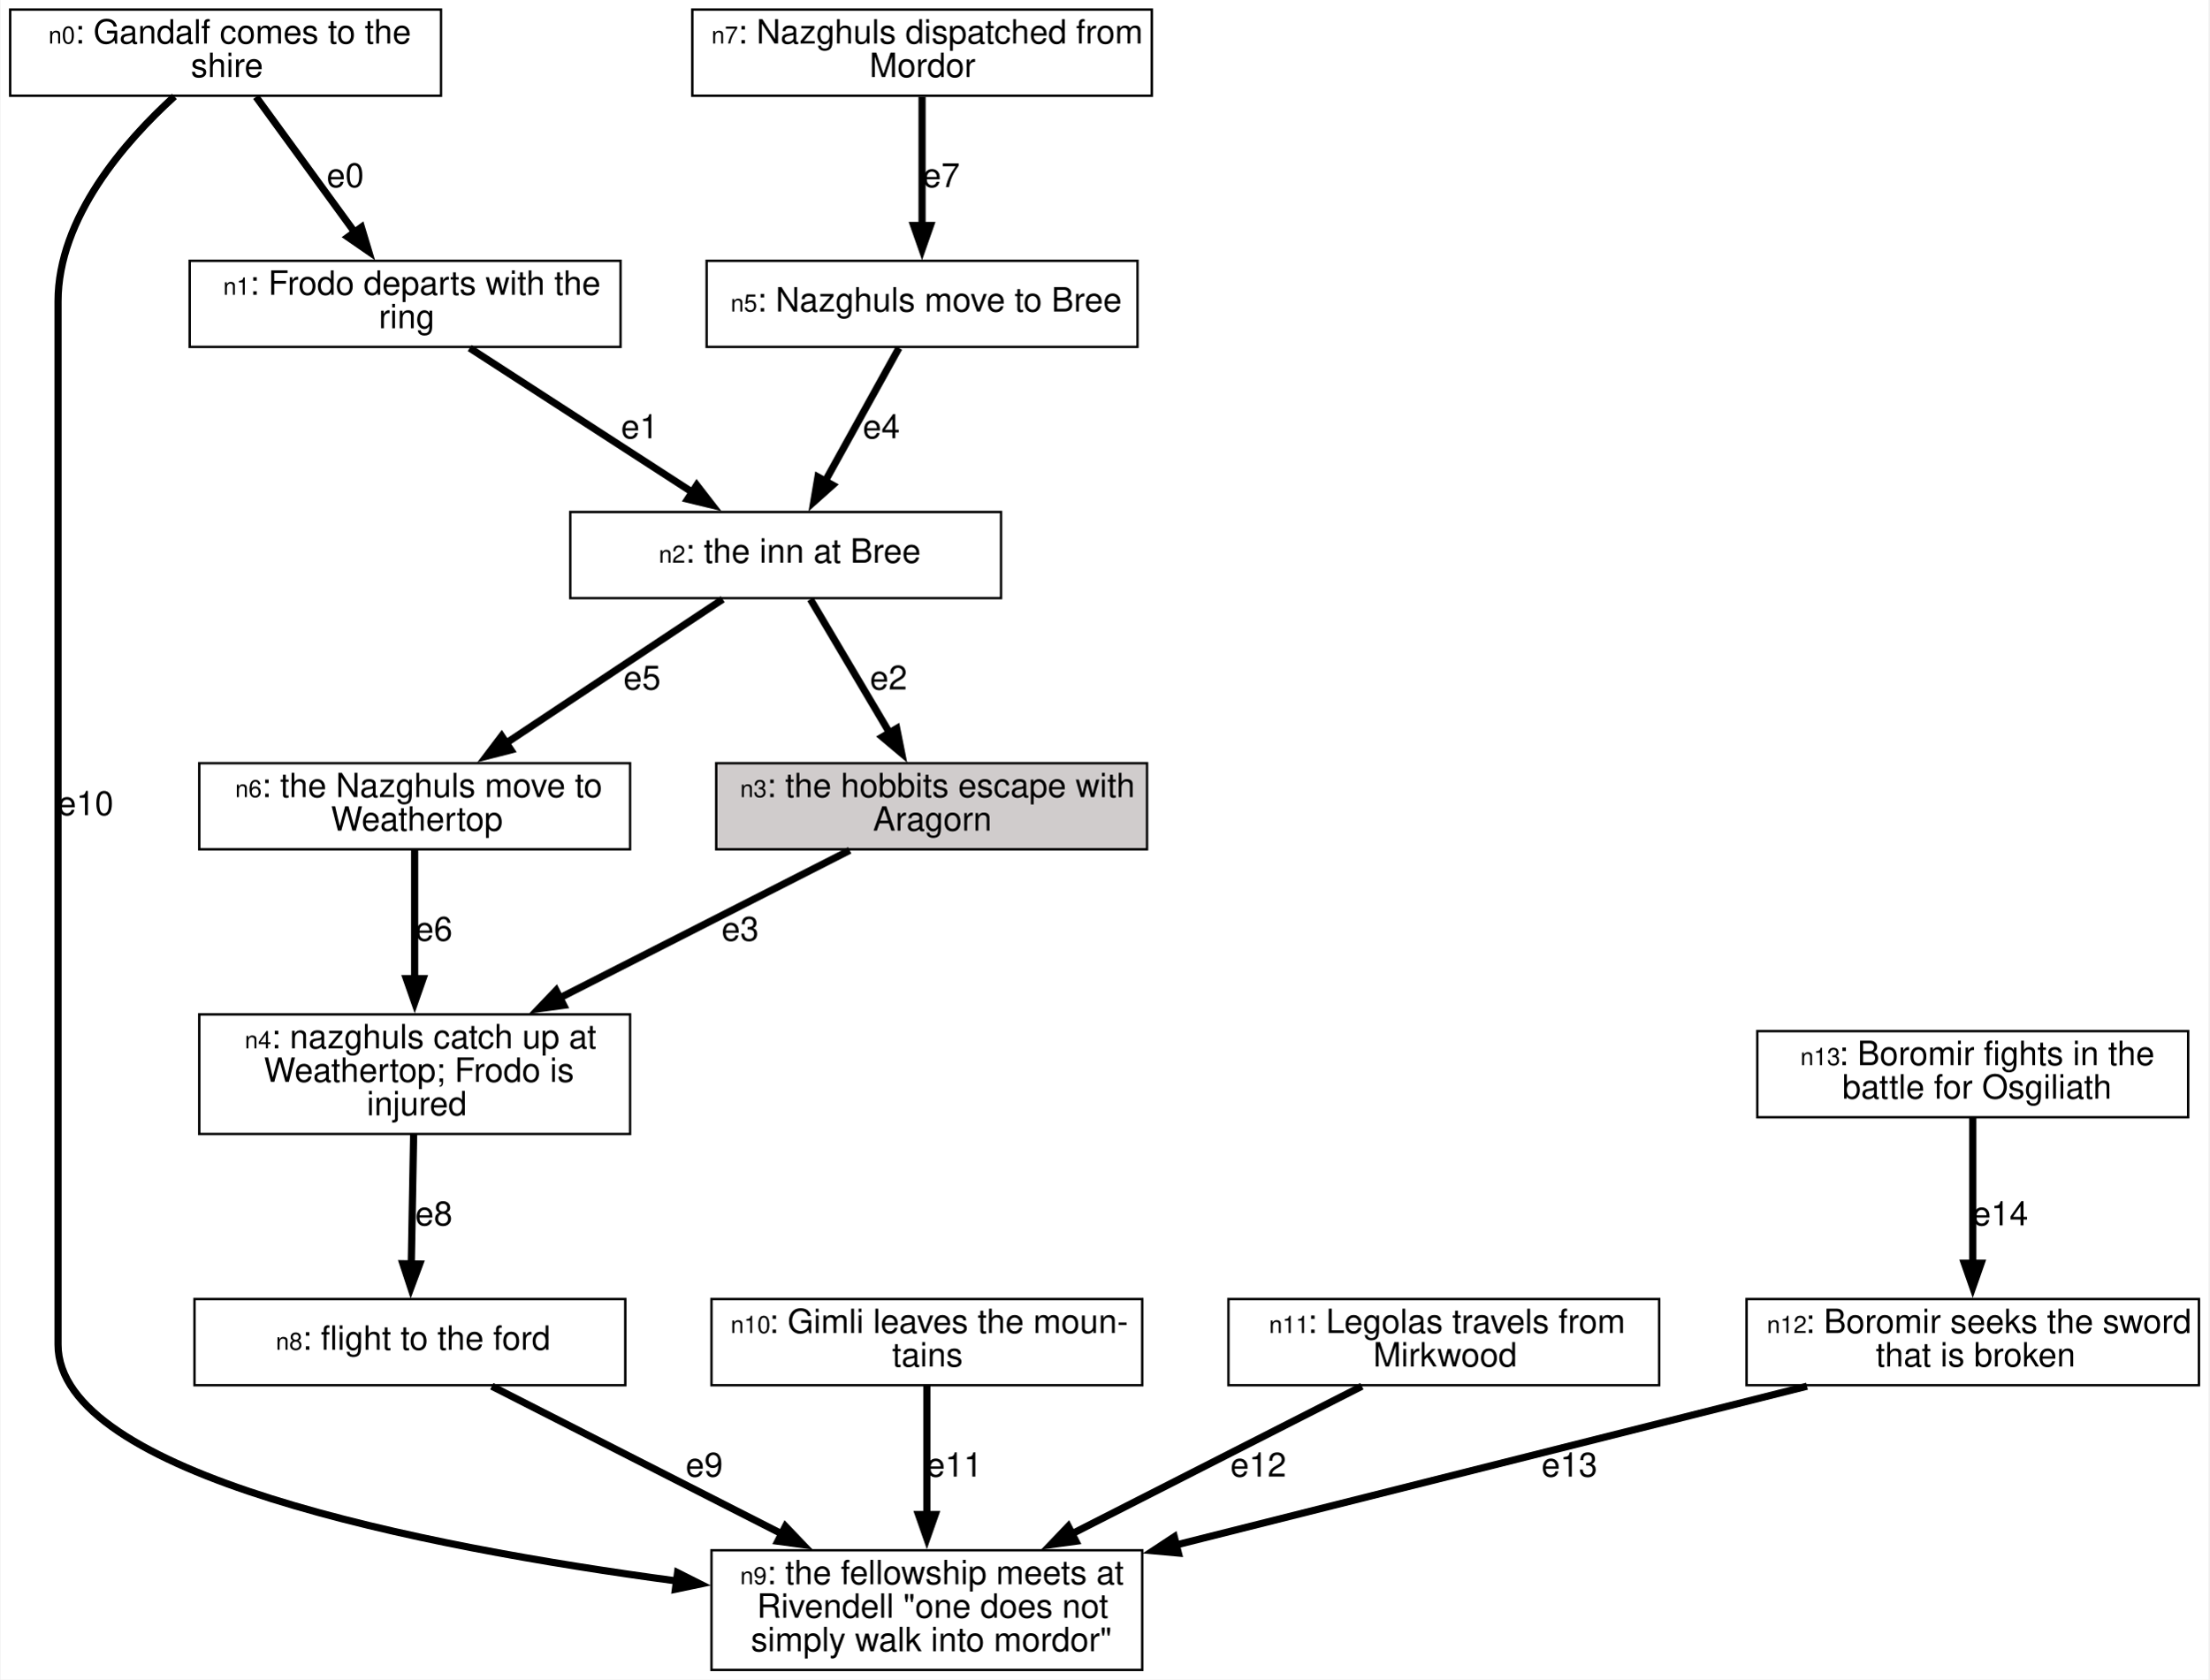
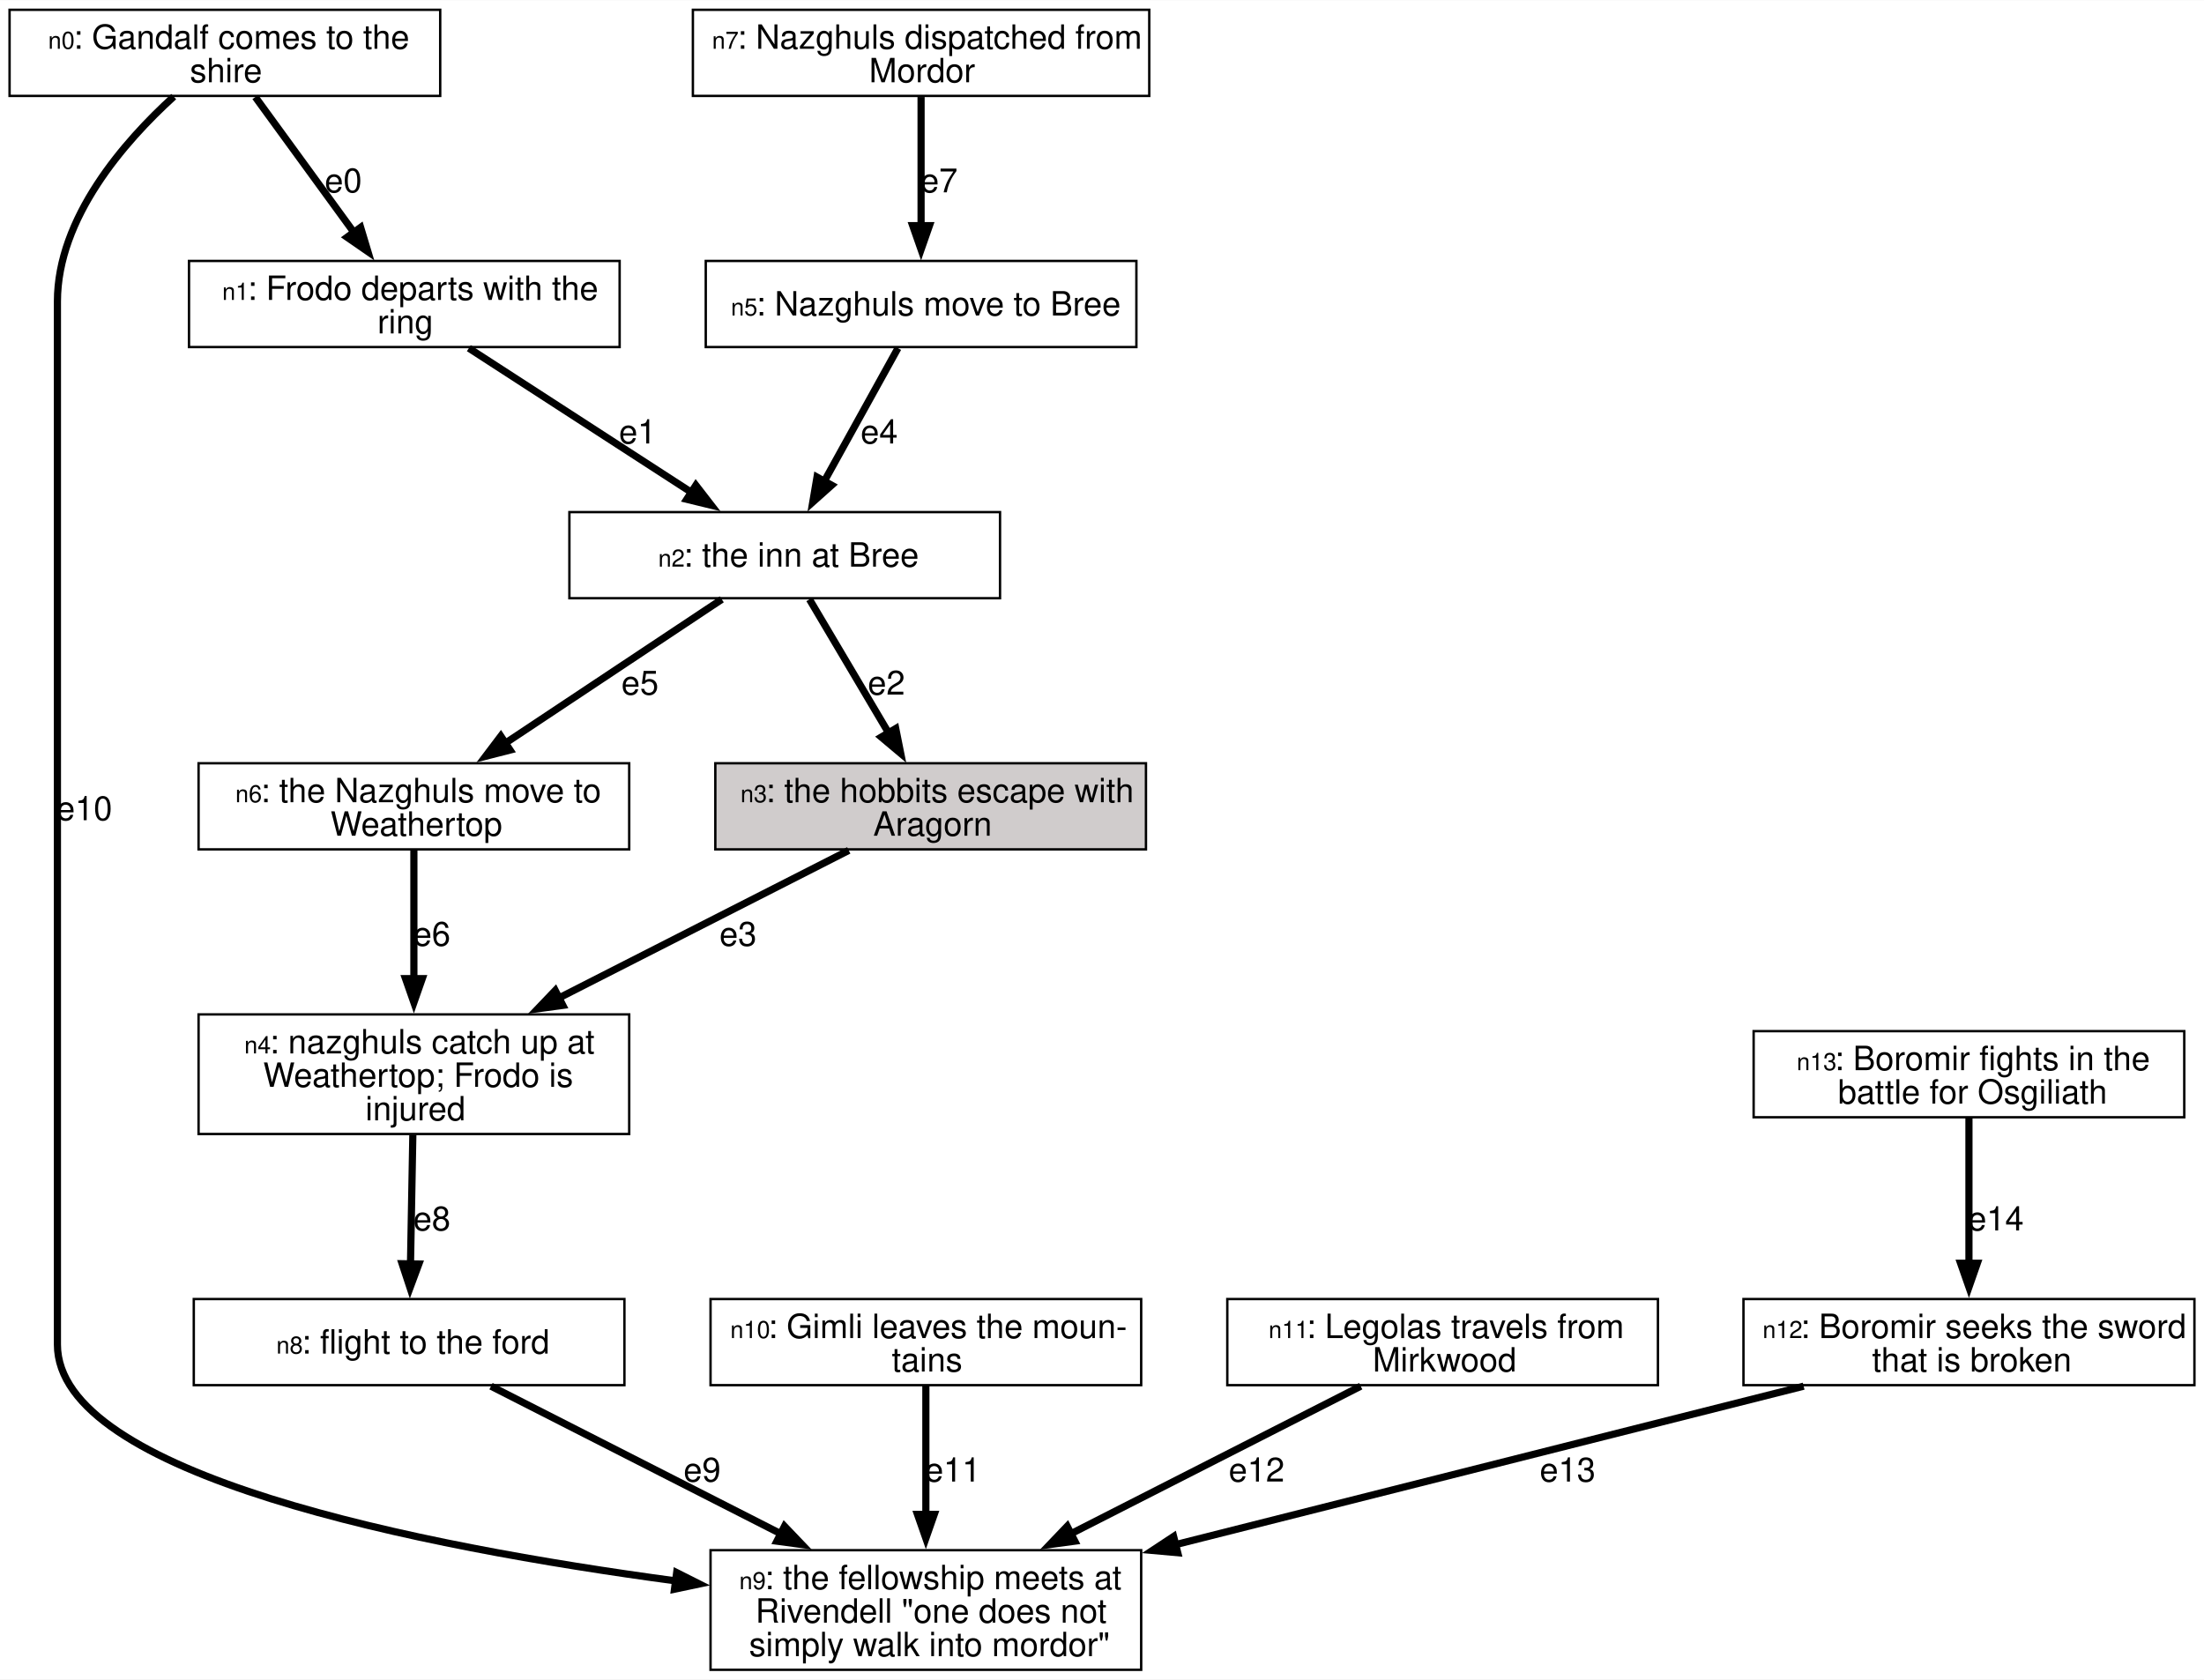
- <svg xmlns="http://www.w3.org/2000/svg" width="923pt" height="702pt" viewBox="0.00 0.00 922.50 702.00">
+ <svg xmlns="http://www.w3.org/2000/svg" width="921pt" height="702pt" viewBox="0.00 0.00 921.25 702.00">
  <g id="graph0" class="graph" transform="scale(1 1) rotate(0) translate(4 698)">
-     <polygon fill="white" stroke="none" points="-4,4 -4,-698 918.5,-698 918.5,4 -4,4" />
+     <polygon fill="white" stroke="none" points="-4,4 -4,-698 917.25,-698 917.25,4 -4,4" />
    <g id="node1" class="node">
      <polygon fill="#ffffff" stroke="black" points="180,-694 0,-694 0,-658 180,-658 180,-694" />
-       <text text-anchor="start" x="16" y="-679.8" font-family="Helvetica,sans-Serif" font-size="10.00">n0</text>
-       <text text-anchor="start" x="27" y="-679.8" font-family="Helvetica,sans-Serif" font-size="14.00">: Gandalf comes to the</text>
-       <text text-anchor="start" x="75.5" y="-665.8" font-family="Helvetica,sans-Serif" font-size="14.00">shire</text>
+       <text text-anchor="start" x="16.12" y="-677.7" font-family="Helvetica,sans-Serif" font-size="10.00">n0</text>
+       <text text-anchor="start" x="26.62" y="-677.7" font-family="Helvetica,sans-Serif" font-size="14.00">: Gandalf comes to the</text>
+       <text text-anchor="start" x="75.38" y="-663.7" font-family="Helvetica,sans-Serif" font-size="14.00">shire</text>
    </g>
    <g id="node2" class="node">
      <polygon fill="#ffffff" stroke="black" points="255,-589 75,-589 75,-553 255,-553 255,-589" />
-       <text text-anchor="start" x="89" y="-574.8" font-family="Helvetica,sans-Serif" font-size="10.00">n1</text>
-       <text text-anchor="start" x="100" y="-574.8" font-family="Helvetica,sans-Serif" font-size="14.00">: Frodo departs with the</text>
-       <text text-anchor="start" x="154" y="-560.8" font-family="Helvetica,sans-Serif" font-size="14.00">ring</text>
+       <text text-anchor="start" x="88.88" y="-572.7" font-family="Helvetica,sans-Serif" font-size="10.00">n1</text>
+       <text text-anchor="start" x="99.38" y="-572.7" font-family="Helvetica,sans-Serif" font-size="14.00">: Frodo departs with the</text>
+       <text text-anchor="start" x="153.75" y="-558.7" font-family="Helvetica,sans-Serif" font-size="14.00">ring</text>
    </g>
    <g id="edge1" class="edge">
      <path fill="none" stroke="#000000" stroke-width="3" d="M102.72,-657.53C114,-642.05 130.68,-619.14 143.94,-600.92" />
      <polygon fill="#000000" stroke="#000000" stroke-width="3" points="146.74,-603.03 149.79,-592.89 141.08,-598.91 146.74,-603.03" />
-       <text text-anchor="middle" x="140" y="-619.8" font-family="Helvetica,sans-Serif" font-size="14.00">e0</text>
+       <text text-anchor="middle" x="139.5" y="-617.7" font-family="Helvetica,sans-Serif" font-size="14.00">e0</text>
    </g>
    <g id="node10" class="node">
      <polygon fill="#ffffff" stroke="black" points="473,-50 293,-50 293,0 473,0 473,-50" />
-       <text text-anchor="start" x="305" y="-35.8" font-family="Helvetica,sans-Serif" font-size="10.00">n9</text>
-       <text text-anchor="start" x="316" y="-35.8" font-family="Helvetica,sans-Serif" font-size="14.00">: the fellowship meets at</text>
-       <text text-anchor="start" x="312" y="-21.8" font-family="Helvetica,sans-Serif" font-size="14.00">Rivendell "one does not</text>
-       <text text-anchor="start" x="309.5" y="-7.8" font-family="Helvetica,sans-Serif" font-size="14.00">simply walk into mordor"</text>
+       <text text-anchor="start" x="305" y="-33.7" font-family="Helvetica,sans-Serif" font-size="10.00">n9</text>
+       <text text-anchor="start" x="315.5" y="-33.7" font-family="Helvetica,sans-Serif" font-size="14.00">: the fellowship meets at</text>
+       <text text-anchor="start" x="311.75" y="-19.7" font-family="Helvetica,sans-Serif" font-size="14.00">Rivendell "one does not</text>
+       <text text-anchor="start" x="309.12" y="-5.7" font-family="Helvetica,sans-Serif" font-size="14.00">simply walk into mordor"</text>
    </g>
    <g id="edge11" class="edge">
      <path fill="none" stroke="#000000" stroke-width="3" d="M68.62,-657.7C48.03,-638.97 20,-607.03 20,-572 20,-572 20,-572 20,-136 20,-81.57 171.4,-51.56 278.64,-37.14" />
      <polygon fill="#000000" stroke="#000000" stroke-width="3" points="278.84,-40.64 288.3,-35.88 277.93,-33.7 278.84,-40.64" />
-       <text text-anchor="middle" x="31.5" y="-357.3" font-family="Helvetica,sans-Serif" font-size="14.00">e10</text>
+       <text text-anchor="middle" x="31.25" y="-355.2" font-family="Helvetica,sans-Serif" font-size="14.00">e10</text>
    </g>
    <g id="node3" class="node">
      <polygon fill="#ffffff" stroke="black" points="414,-484 234,-484 234,-448 414,-448 414,-484" />
-       <text text-anchor="start" x="271" y="-462.8" font-family="Helvetica,sans-Serif" font-size="10.00">n2</text>
-       <text text-anchor="start" x="282" y="-462.8" font-family="Helvetica,sans-Serif" font-size="14.00">: the inn at Bree</text>
+       <text text-anchor="start" x="271.12" y="-461.2" font-family="Helvetica,sans-Serif" font-size="10.00">n2</text>
+       <text text-anchor="start" x="281.62" y="-461.2" font-family="Helvetica,sans-Serif" font-size="14.00">: the inn at Bree</text>
    </g>
    <g id="edge2" class="edge">
      <path fill="none" stroke="#000000" stroke-width="3" d="M191.97,-552.53C217.52,-535.98 256.16,-510.94 285.05,-492.23" />
      <polygon fill="#000000" stroke="#000000" stroke-width="3" points="286.86,-495.23 293.35,-486.85 283.05,-489.35 286.86,-495.23" />
-       <text text-anchor="middle" x="263" y="-514.8" font-family="Helvetica,sans-Serif" font-size="14.00">e1</text>
+       <text text-anchor="middle" x="262.5" y="-512.7" font-family="Helvetica,sans-Serif" font-size="14.00">e1</text>
    </g>
    <g id="node4" class="node">
      <polygon fill="#d0cccc" stroke="black" points="475,-379 295,-379 295,-343 475,-343 475,-379" />
-       <text text-anchor="start" x="305" y="-364.8" font-family="Helvetica,sans-Serif" font-size="10.00">n3</text>
-       <text text-anchor="start" x="316" y="-364.8" font-family="Helvetica,sans-Serif" font-size="14.00">: the hobbits escape with</text>
-       <text text-anchor="start" x="360.5" y="-350.8" font-family="Helvetica,sans-Serif" font-size="14.00">Aragorn</text>
+       <text text-anchor="start" x="305.5" y="-362.7" font-family="Helvetica,sans-Serif" font-size="10.00">n3</text>
+       <text text-anchor="start" x="316" y="-362.7" font-family="Helvetica,sans-Serif" font-size="14.00">: the hobbits escape with</text>
+       <text text-anchor="start" x="361" y="-348.7" font-family="Helvetica,sans-Serif" font-size="14.00">Aragorn</text>
    </g>
    <g id="edge3" class="edge">
      <path fill="none" stroke="#000000" stroke-width="3" d="M334.35,-447.53C343.38,-432.27 356.69,-409.8 367.4,-391.71" />
      <polygon fill="#000000" stroke="#000000" stroke-width="3" points="370.41,-393.51 372.49,-383.12 364.38,-389.94 370.41,-393.51" />
-       <text text-anchor="middle" x="367" y="-409.8" font-family="Helvetica,sans-Serif" font-size="14.00">e2</text>
+       <text text-anchor="middle" x="366.5" y="-407.7" font-family="Helvetica,sans-Serif" font-size="14.00">e2</text>
    </g>
    <g id="node7" class="node">
      <polygon fill="#ffffff" stroke="black" points="259,-379 79,-379 79,-343 259,-343 259,-379" />
-       <text text-anchor="start" x="94" y="-364.8" font-family="Helvetica,sans-Serif" font-size="10.00">n6</text>
-       <text text-anchor="start" x="105" y="-364.8" font-family="Helvetica,sans-Serif" font-size="14.00">: the Nazghuls move to</text>
-       <text text-anchor="start" x="134" y="-350.8" font-family="Helvetica,sans-Serif" font-size="14.00">Weathertop</text>
+       <text text-anchor="start" x="94.38" y="-362.7" font-family="Helvetica,sans-Serif" font-size="10.00">n6</text>
+       <text text-anchor="start" x="104.88" y="-362.7" font-family="Helvetica,sans-Serif" font-size="14.00">: the Nazghuls move to</text>
+       <text text-anchor="start" x="134.12" y="-348.7" font-family="Helvetica,sans-Serif" font-size="14.00">Weathertop</text>
    </g>
    <g id="edge6" class="edge">
      <path fill="none" stroke="#000000" stroke-width="3" d="M297.71,-447.53C272.8,-430.98 235.13,-405.94 206.97,-387.23" />
      <polygon fill="#000000" stroke="#000000" stroke-width="3" points="209.21,-384.52 198.95,-381.9 205.34,-390.35 209.21,-384.52" />
-       <text text-anchor="middle" x="264" y="-409.8" font-family="Helvetica,sans-Serif" font-size="14.00">e5</text>
+       <text text-anchor="middle" x="263.5" y="-407.7" font-family="Helvetica,sans-Serif" font-size="14.00">e5</text>
    </g>
    <g id="node5" class="node">
      <polygon fill="#ffffff" stroke="black" points="259,-274 79,-274 79,-224 259,-224 259,-274" />
-       <text text-anchor="start" x="98" y="-259.8" font-family="Helvetica,sans-Serif" font-size="10.00">n4</text>
-       <text text-anchor="start" x="109" y="-259.8" font-family="Helvetica,sans-Serif" font-size="14.00">: nazghuls catch up at</text>
-       <text text-anchor="start" x="106" y="-245.8" font-family="Helvetica,sans-Serif" font-size="14.00">Weathertop; Frodo is</text>
-       <text text-anchor="start" x="149" y="-231.8" font-family="Helvetica,sans-Serif" font-size="14.00">injured</text>
+       <text text-anchor="start" x="98.12" y="-257.7" font-family="Helvetica,sans-Serif" font-size="10.00">n4</text>
+       <text text-anchor="start" x="108.62" y="-257.7" font-family="Helvetica,sans-Serif" font-size="14.00">: nazghuls catch up at</text>
+       <text text-anchor="start" x="106" y="-243.7" font-family="Helvetica,sans-Serif" font-size="14.00">Weathertop; Frodo is</text>
+       <text text-anchor="start" x="148.75" y="-229.7" font-family="Helvetica,sans-Serif" font-size="14.00">injured</text>
    </g>
    <g id="edge4" class="edge">
      <path fill="none" stroke="#000000" stroke-width="3" d="M350.77,-342.57C318.28,-326.02 268.73,-300.79 229.56,-280.84" />
      <polygon fill="#000000" stroke="#000000" stroke-width="3" points="231.27,-277.78 220.77,-276.36 228.09,-284.02 231.27,-277.78" />
-       <text text-anchor="middle" x="305" y="-304.8" font-family="Helvetica,sans-Serif" font-size="14.00">e3</text>
+       <text text-anchor="middle" x="304.5" y="-302.7" font-family="Helvetica,sans-Serif" font-size="14.00">e3</text>
    </g>
    <g id="node9" class="node">
      <polygon fill="#ffffff" stroke="black" points="257,-155 77,-155 77,-119 257,-119 257,-155" />
-       <text text-anchor="start" x="111" y="-133.8" font-family="Helvetica,sans-Serif" font-size="10.00">n8</text>
-       <text text-anchor="start" x="122" y="-133.8" font-family="Helvetica,sans-Serif" font-size="14.00">: flight to the ford</text>
+       <text text-anchor="start" x="111.5" y="-132.2" font-family="Helvetica,sans-Serif" font-size="10.00">n8</text>
+       <text text-anchor="start" x="122" y="-132.2" font-family="Helvetica,sans-Serif" font-size="14.00">: flight to the ford</text>
    </g>
    <g id="edge9" class="edge">
      <path fill="none" stroke="#000000" stroke-width="3" d="M168.56,-223.59C168.27,-207.69 167.89,-186.8 167.58,-169.64" />
      <polygon fill="#000000" stroke="#000000" stroke-width="3" points="171.08,-169.65 167.39,-159.71 164.08,-169.77 171.08,-169.65" />
-       <text text-anchor="middle" x="177" y="-185.8" font-family="Helvetica,sans-Serif" font-size="14.00">e8</text>
+       <text text-anchor="middle" x="176.5" y="-183.7" font-family="Helvetica,sans-Serif" font-size="14.00">e8</text>
    </g>
    <g id="node6" class="node">
      <polygon fill="#ffffff" stroke="black" points="471,-589 291,-589 291,-553 471,-553 471,-589" />
-       <text text-anchor="start" x="301" y="-567.8" font-family="Helvetica,sans-Serif" font-size="10.00">n5</text>
-       <text text-anchor="start" x="312" y="-567.8" font-family="Helvetica,sans-Serif" font-size="14.00">: Nazghuls move to Bree</text>
+       <text text-anchor="start" x="301.5" y="-566.2" font-family="Helvetica,sans-Serif" font-size="10.00">n5</text>
+       <text text-anchor="start" x="312" y="-566.2" font-family="Helvetica,sans-Serif" font-size="14.00">: Nazghuls move to Bree</text>
    </g>
    <g id="edge5" class="edge">
      <path fill="none" stroke="#000000" stroke-width="3" d="M371.33,-552.53C362.89,-537.27 350.45,-514.8 340.44,-496.71" />
      <polygon fill="#000000" stroke="#000000" stroke-width="3" points="343.63,-495.24 335.73,-488.19 337.5,-498.63 343.63,-495.24" />
-       <text text-anchor="middle" x="364" y="-514.8" font-family="Helvetica,sans-Serif" font-size="14.00">e4</text>
+       <text text-anchor="middle" x="363.5" y="-512.7" font-family="Helvetica,sans-Serif" font-size="14.00">e4</text>
    </g>
    <g id="edge7" class="edge">
      <path fill="none" stroke="#000000" stroke-width="3" d="M169,-342.81C169,-328.39 169,-307.24 169,-288.78" />
      <polygon fill="#000000" stroke="#000000" stroke-width="3" points="172.5,-288.95 169,-278.95 165.5,-288.95 172.5,-288.95" />
-       <text text-anchor="middle" x="177" y="-304.8" font-family="Helvetica,sans-Serif" font-size="14.00">e6</text>
+       <text text-anchor="middle" x="176.5" y="-302.7" font-family="Helvetica,sans-Serif" font-size="14.00">e6</text>
    </g>
    <g id="node8" class="node">
-       <polygon fill="#ffffff" stroke="black" points="477,-694 285,-694 285,-658 477,-658 477,-694" />
-       <text text-anchor="start" x="293" y="-679.8" font-family="Helvetica,sans-Serif" font-size="10.00">n7</text>
-       <text text-anchor="start" x="304" y="-679.8" font-family="Helvetica,sans-Serif" font-size="14.00">: Nazghuls dispatched from</text>
-       <text text-anchor="start" x="359" y="-665.8" font-family="Helvetica,sans-Serif" font-size="14.00">Mordor</text>
+       <polygon fill="#ffffff" stroke="black" points="476.38,-694 285.62,-694 285.62,-658 476.38,-658 476.38,-694" />
+       <text text-anchor="start" x="293.62" y="-677.7" font-family="Helvetica,sans-Serif" font-size="10.00">n7</text>
+       <text text-anchor="start" x="304.12" y="-677.7" font-family="Helvetica,sans-Serif" font-size="14.00">: Nazghuls dispatched from</text>
+       <text text-anchor="start" x="359.25" y="-663.7" font-family="Helvetica,sans-Serif" font-size="14.00">Mordor</text>
    </g>
    <g id="edge8" class="edge">
      <path fill="none" stroke="#000000" stroke-width="3" d="M381,-657.53C381,-642.79 381,-621.32 381,-603.58" />
      <polygon fill="#000000" stroke="#000000" stroke-width="3" points="384.5,-603.76 381,-593.76 377.5,-603.76 384.5,-603.76" />
-       <text text-anchor="middle" x="389" y="-619.8" font-family="Helvetica,sans-Serif" font-size="14.00">e7</text>
+       <text text-anchor="middle" x="388.5" y="-617.7" font-family="Helvetica,sans-Serif" font-size="14.00">e7</text>
    </g>
    <g id="edge10" class="edge">
      <path fill="none" stroke="#000000" stroke-width="3" d="M201.23,-118.57C233.72,-102.02 283.27,-76.79 322.44,-56.84" />
      <polygon fill="#000000" stroke="#000000" stroke-width="3" points="323.91,-60.02 331.23,-52.36 320.73,-53.78 323.91,-60.02" />
-       <text text-anchor="middle" x="290" y="-80.8" font-family="Helvetica,sans-Serif" font-size="14.00">e9</text>
+       <text text-anchor="middle" x="289.5" y="-78.7" font-family="Helvetica,sans-Serif" font-size="14.00">e9</text>
    </g>
    <g id="node11" class="node">
      <polygon fill="#ffffff" stroke="black" points="473,-155 293,-155 293,-119 473,-119 473,-155" />
-       <text text-anchor="start" x="301" y="-140.8" font-family="Helvetica,sans-Serif" font-size="10.00">n10</text>
-       <text text-anchor="start" x="317" y="-140.8" font-family="Helvetica,sans-Serif" font-size="14.00">: Gimli leaves the moun-</text>
-       <text text-anchor="start" x="368.5" y="-126.8" font-family="Helvetica,sans-Serif" font-size="14.00">tains</text>
+       <text text-anchor="start" x="301.25" y="-138.7" font-family="Helvetica,sans-Serif" font-size="10.00">n10</text>
+       <text text-anchor="start" x="317" y="-138.7" font-family="Helvetica,sans-Serif" font-size="14.00">: Gimli leaves the moun-</text>
+       <text text-anchor="start" x="368.75" y="-124.7" font-family="Helvetica,sans-Serif" font-size="14.00">tains</text>
    </g>
    <g id="edge12" class="edge">
      <path fill="none" stroke="#000000" stroke-width="3" d="M383,-118.81C383,-104.39 383,-83.24 383,-64.78" />
      <polygon fill="#000000" stroke="#000000" stroke-width="3" points="386.5,-64.95 383,-54.95 379.5,-64.95 386.5,-64.95" />
-       <text text-anchor="middle" x="394.5" y="-80.8" font-family="Helvetica,sans-Serif" font-size="14.00">e11</text>
+       <text text-anchor="middle" x="394.25" y="-78.7" font-family="Helvetica,sans-Serif" font-size="14.00">e11</text>
    </g>
    <g id="node12" class="node">
      <polygon fill="#ffffff" stroke="black" points="689,-155 509,-155 509,-119 689,-119 689,-155" />
-       <text text-anchor="start" x="526" y="-140.8" font-family="Helvetica,sans-Serif" font-size="10.00">n11</text>
-       <text text-anchor="start" x="542" y="-140.8" font-family="Helvetica,sans-Serif" font-size="14.00">: Legolas travels from</text>
-       <text text-anchor="start" x="569.5" y="-126.8" font-family="Helvetica,sans-Serif" font-size="14.00">Mirkwood</text>
+       <text text-anchor="start" x="526.25" y="-138.7" font-family="Helvetica,sans-Serif" font-size="10.00">n11</text>
+       <text text-anchor="start" x="542" y="-138.7" font-family="Helvetica,sans-Serif" font-size="14.00">: Legolas travels from</text>
+       <text text-anchor="start" x="569.75" y="-124.7" font-family="Helvetica,sans-Serif" font-size="14.00">Mirkwood</text>
    </g>
    <g id="edge13" class="edge">
      <path fill="none" stroke="#000000" stroke-width="3" d="M564.77,-118.57C532.28,-102.02 482.73,-76.79 443.56,-56.84" />
      <polygon fill="#000000" stroke="#000000" stroke-width="3" points="445.27,-53.78 434.77,-52.36 442.09,-60.02 445.27,-53.78" />
-       <text text-anchor="middle" x="521.5" y="-80.8" font-family="Helvetica,sans-Serif" font-size="14.00">e12</text>
+       <text text-anchor="middle" x="521.25" y="-78.7" font-family="Helvetica,sans-Serif" font-size="14.00">e12</text>
    </g>
    <g id="node13" class="node">
-       <polygon fill="#ffffff" stroke="black" points="914.5,-155 725.5,-155 725.5,-119 914.5,-119 914.5,-155" />
-       <text text-anchor="start" x="734" y="-140.8" font-family="Helvetica,sans-Serif" font-size="10.00">n12</text>
-       <text text-anchor="start" x="750" y="-140.8" font-family="Helvetica,sans-Serif" font-size="14.00">: Boromir seeks the sword</text>
-       <text text-anchor="start" x="779.5" y="-126.8" font-family="Helvetica,sans-Serif" font-size="14.00">that is broken</text>
+       <polygon fill="#ffffff" stroke="black" points="913.25,-155 724.75,-155 724.75,-119 913.25,-119 913.25,-155" />
+       <text text-anchor="start" x="732.75" y="-138.7" font-family="Helvetica,sans-Serif" font-size="10.00">n12</text>
+       <text text-anchor="start" x="748.5" y="-138.7" font-family="Helvetica,sans-Serif" font-size="14.00">: Boromir seeks the sword</text>
+       <text text-anchor="start" x="778.5" y="-124.7" font-family="Helvetica,sans-Serif" font-size="14.00">that is broken</text>
    </g>
    <g id="edge14" class="edge">
-       <path fill="none" stroke="#000000" stroke-width="3" d="M750.76,-118.57C679.85,-100.72 568.77,-72.76 487.23,-52.24" />
-       <polygon fill="#000000" stroke="#000000" stroke-width="3" points="488.09,-48.84 477.54,-49.8 486.38,-55.63 488.09,-48.84" />
-       <text text-anchor="middle" x="651.5" y="-80.8" font-family="Helvetica,sans-Serif" font-size="14.00">e13</text>
+       <path fill="none" stroke="#000000" stroke-width="3" d="M749.91,-118.57C679.28,-100.75 568.7,-72.85 487.38,-52.33" />
+       <polygon fill="#000000" stroke="#000000" stroke-width="3" points="488.28,-48.95 477.72,-49.9 486.56,-55.74 488.28,-48.95" />
+       <text text-anchor="middle" x="651.25" y="-78.7" font-family="Helvetica,sans-Serif" font-size="14.00">e13</text>
    </g>
    <g id="node14" class="node">
-       <polygon fill="#ffffff" stroke="black" points="910,-267 730,-267 730,-231 910,-231 910,-267" />
-       <text text-anchor="start" x="748" y="-252.8" font-family="Helvetica,sans-Serif" font-size="10.00">n13</text>
-       <text text-anchor="start" x="764" y="-252.8" font-family="Helvetica,sans-Serif" font-size="14.00">: Boromir fights in the</text>
-       <text text-anchor="start" x="765.5" y="-238.8" font-family="Helvetica,sans-Serif" font-size="14.00">battle for Osgiliath</text>
+       <polygon fill="#ffffff" stroke="black" points="909,-267 729,-267 729,-231 909,-231 909,-267" />
+       <text text-anchor="start" x="747" y="-250.7" font-family="Helvetica,sans-Serif" font-size="10.00">n13</text>
+       <text text-anchor="start" x="762.75" y="-250.7" font-family="Helvetica,sans-Serif" font-size="14.00">: Boromir fights in the</text>
+       <text text-anchor="start" x="764.25" y="-236.7" font-family="Helvetica,sans-Serif" font-size="14.00">battle for Osgiliath</text>
    </g>
    <g id="edge15" class="edge">
-       <path fill="none" stroke="#000000" stroke-width="3" d="M820,-230.81C820,-214.52 820,-189.65 820,-169.76" />
-       <polygon fill="#000000" stroke="#000000" stroke-width="3" points="823.5,-169.97 820,-159.97 816.5,-169.97 823.5,-169.97" />
-       <text text-anchor="middle" x="831.5" y="-185.8" font-family="Helvetica,sans-Serif" font-size="14.00">e14</text>
+       <path fill="none" stroke="#000000" stroke-width="3" d="M819,-230.81C819,-214.52 819,-189.65 819,-169.76" />
+       <polygon fill="#000000" stroke="#000000" stroke-width="3" points="822.5,-169.97 819,-159.97 815.5,-169.97 822.5,-169.97" />
+       <text text-anchor="middle" x="830.25" y="-183.7" font-family="Helvetica,sans-Serif" font-size="14.00">e14</text>
    </g>
  </g>
</svg>
